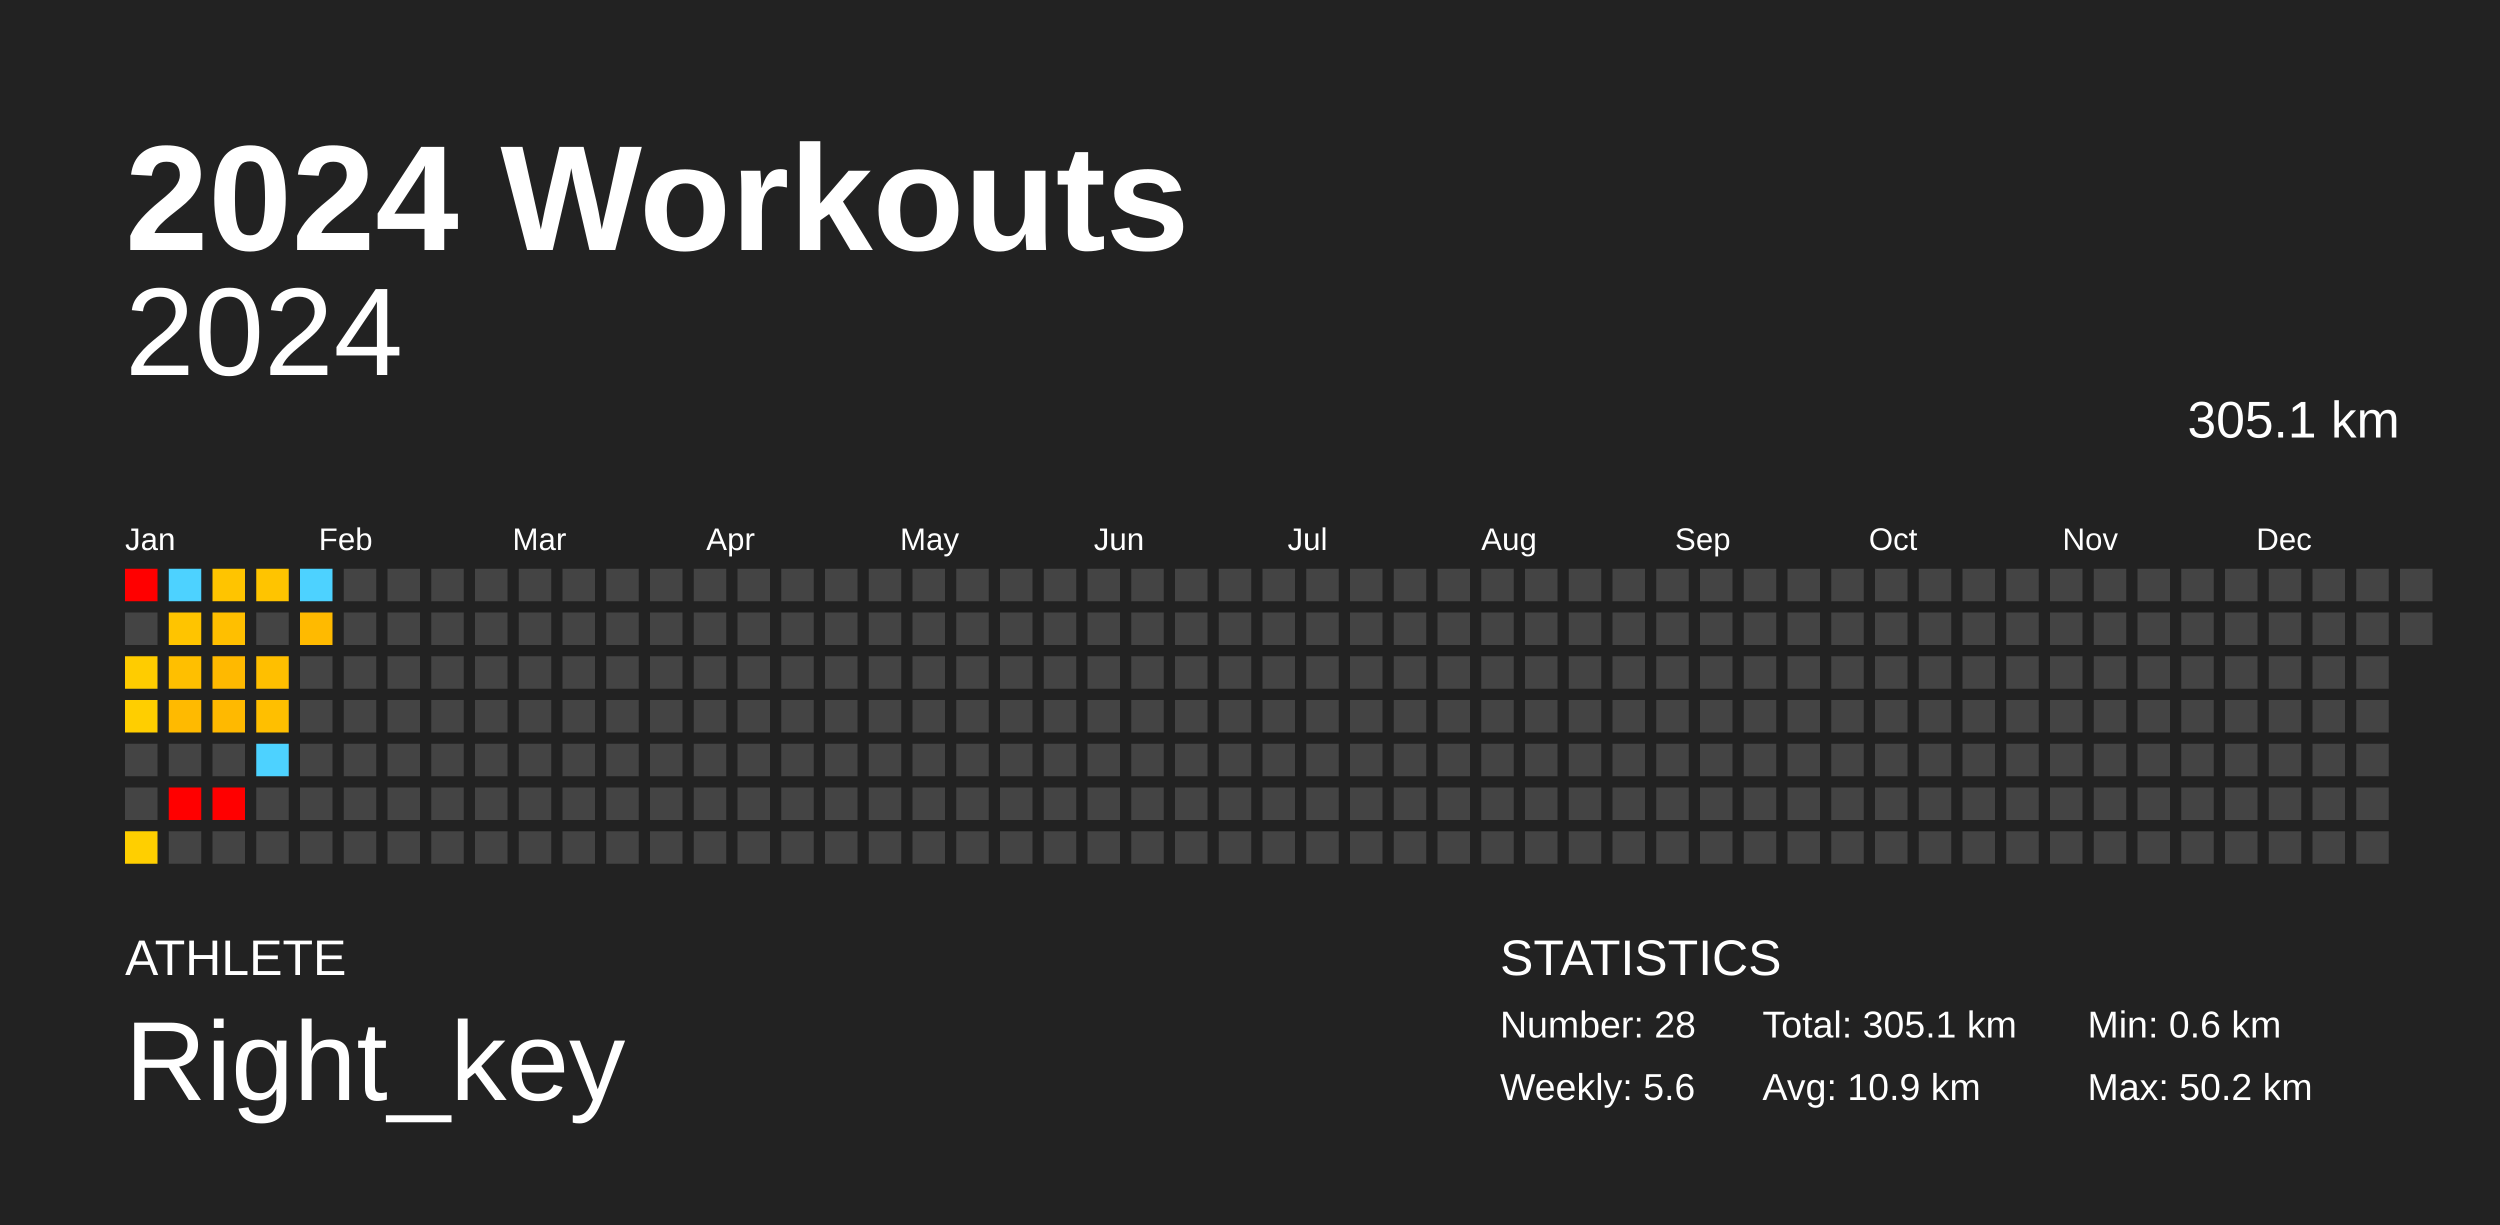
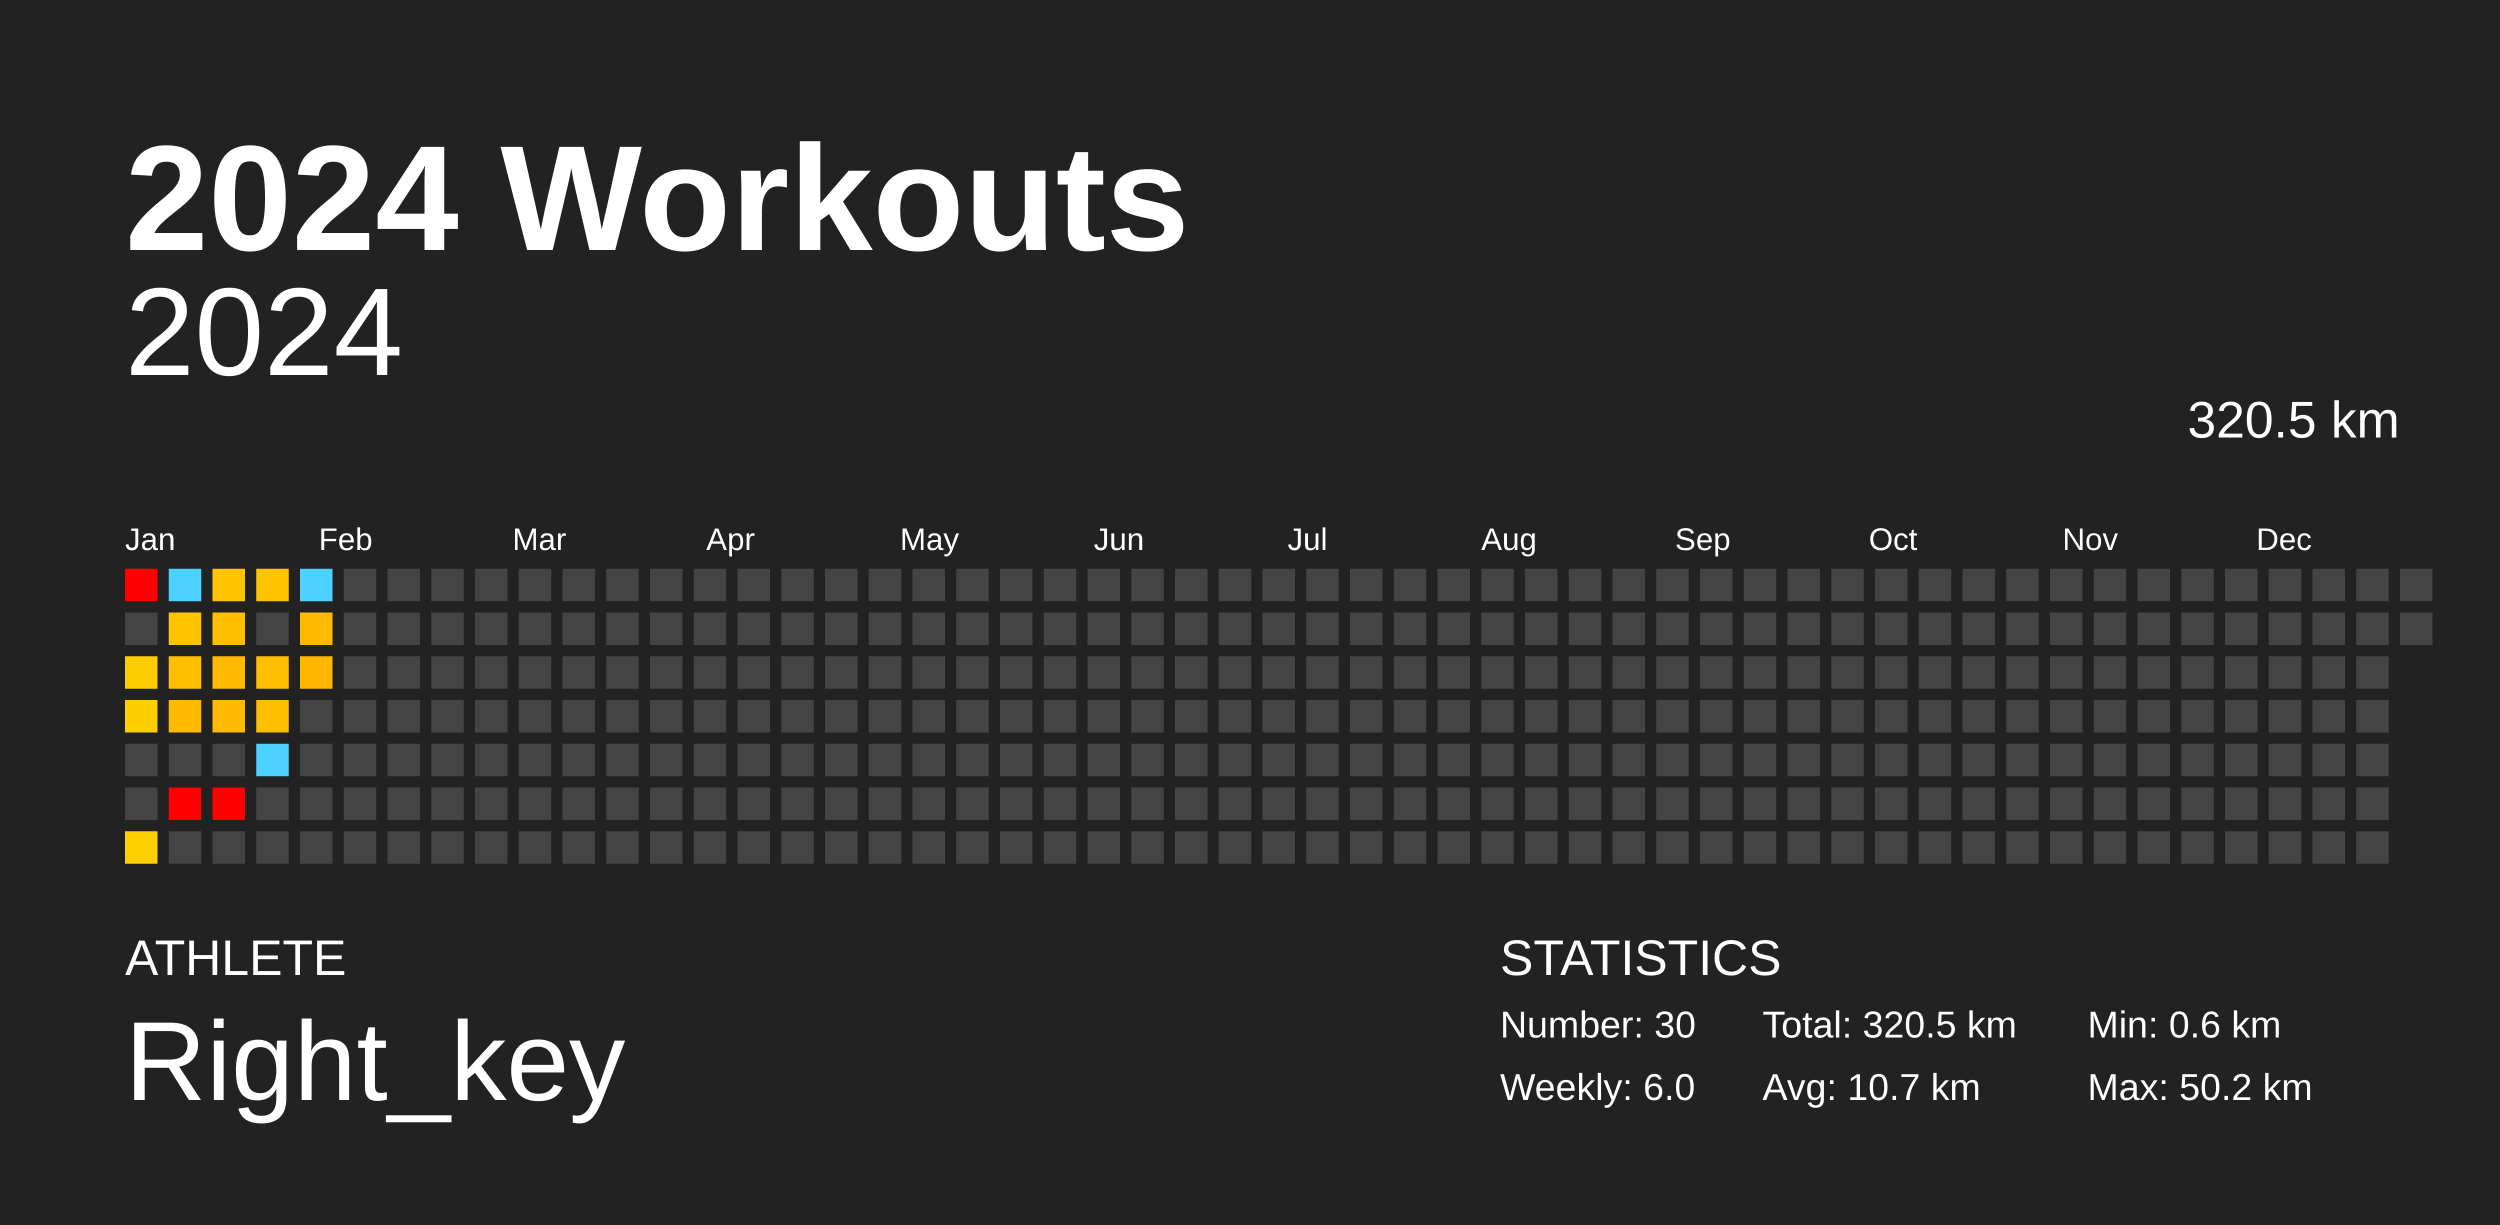
<svg xmlns="http://www.w3.org/2000/svg" baseProfile="full" height="98mm" version="1.1" viewBox="0,0,200,98" width="200mm">
  <defs />
  <rect fill="#222222" height="98" width="200" x="0" y="0" />
  <text fill="#FFFFFF" style="font-size:12px; font-family:Arial; font-weight:bold;" x="10" y="20">2024 Workouts</text>
  <text fill="#FFFFFF" style="font-size:4px; font-family:Arial" x="10" y="78">ATHLETE</text>
  <text fill="#FFFFFF" style="font-size:9px; font-family:Arial" x="10" y="88">Right_key</text>
  <text fill="#FFFFFF" style="font-size:4px; font-family:Arial" x="120" y="78">STATISTICS</text>
-   <text fill="#FFFFFF" style="font-size:3px; font-family:Arial" x="120" y="83">Number: 28</text>
-   <text fill="#FFFFFF" style="font-size:3px; font-family:Arial" x="120" y="88">Weekly: 5.6</text>
-   <text fill="#FFFFFF" style="font-size:3px; font-family:Arial" x="141" y="83">Total: 305.1 km</text>
-   <text fill="#FFFFFF" style="font-size:3px; font-family:Arial" x="141" y="88">Avg: 10.9 km</text>
+   <text fill="#FFFFFF" style="font-size:3px; font-family:Arial" x="120" y="83">Number: 30</text>
+   <text fill="#FFFFFF" style="font-size:3px; font-family:Arial" x="120" y="88">Weekly: 6.0</text>
+   <text fill="#FFFFFF" style="font-size:3px; font-family:Arial" x="141" y="83">Total: 320.5 km</text>
+   <text fill="#FFFFFF" style="font-size:3px; font-family:Arial" x="141" y="88">Avg: 10.7 km</text>
  <text fill="#FFFFFF" style="font-size:3px; font-family:Arial" x="167" y="83">Min: 0.6 km</text>
  <text fill="#FFFFFF" style="font-size:3px; font-family:Arial" x="167" y="88">Max: 50.2 km</text>
  <text alignment-baseline="hanging" fill="#FFFFFF" style="font-size:10.0px; font-family:Arial;" x="10" y="30">2024</text>
-   <text alignment-baseline="hanging" fill="#FFFFFF" style="font-size:4.125px; font-family:Arial;" x="175" y="35">305.1 km</text>
+   <text alignment-baseline="hanging" fill="#FFFFFF" style="font-size:4.125px; font-family:Arial;" x="175" y="35">320.5 km</text>
  <text fill="#FFFFFF" style="font-size:2.5px; font-family:Arial" x="10.0" y="44">Jan</text>
  <text fill="#FFFFFF" style="font-size:2.5px; font-family:Arial" x="25.5" y="44">Feb</text>
  <text fill="#FFFFFF" style="font-size:2.5px; font-family:Arial" x="41.0" y="44">Mar</text>
  <text fill="#FFFFFF" style="font-size:2.5px; font-family:Arial" x="56.5" y="44">Apr</text>
  <text fill="#FFFFFF" style="font-size:2.5px; font-family:Arial" x="72.0" y="44">May</text>
  <text fill="#FFFFFF" style="font-size:2.5px; font-family:Arial" x="87.5" y="44">Jun</text>
  <text fill="#FFFFFF" style="font-size:2.5px; font-family:Arial" x="103.0" y="44">Jul</text>
  <text fill="#FFFFFF" style="font-size:2.5px; font-family:Arial" x="118.5" y="44">Aug</text>
  <text fill="#FFFFFF" style="font-size:2.5px; font-family:Arial" x="134.0" y="44">Sep</text>
  <text fill="#FFFFFF" style="font-size:2.5px; font-family:Arial" x="149.5" y="44">Oct</text>
  <text fill="#FFFFFF" style="font-size:2.5px; font-family:Arial" x="165.0" y="44">Nov</text>
  <text fill="#FFFFFF" style="font-size:2.5px; font-family:Arial" x="180.5" y="44">Dec</text>
  <rect fill="red" height="2.6" width="2.6" x="10.0" y="45.5" />
  <rect fill="#444444" height="2.6" width="2.6" x="10.0" y="49.0" />
  <rect fill="#ffcc00" height="2.6" width="2.6" x="10.0" y="52.5" />
  <rect fill="#ffce00" height="2.6" width="2.6" x="10.0" y="56.0" />
  <rect fill="#444444" height="2.6" width="2.6" x="10.0" y="59.5" />
  <rect fill="#444444" height="2.6" width="2.6" x="10.0" y="63.0" />
  <rect fill="#ffcf00" height="2.6" width="2.6" x="10.0" y="66.5" />
  <rect fill="#4dd2ff" height="2.6" width="2.6" x="13.5" y="45.5" />
  <rect fill="#ffc400" height="2.6" width="2.6" x="13.5" y="49.0" />
  <rect fill="#ffbf00" height="2.6" width="2.6" x="13.5" y="52.5" />
  <rect fill="#ffba00" height="2.6" width="2.6" x="13.5" y="56.0" />
  <rect fill="#444444" height="2.6" width="2.6" x="13.5" y="59.5" />
  <rect fill="red" height="2.6" width="2.6" x="13.5" y="63.0" />
  <rect fill="#444444" height="2.6" width="2.6" x="13.5" y="66.5" />
  <rect fill="#ffc400" height="2.6" width="2.6" x="17.0" y="45.5" />
  <rect fill="#ffbf00" height="2.6" width="2.6" x="17.0" y="49.0" />
  <rect fill="#ffb900" height="2.6" width="2.6" x="17.0" y="52.5" />
  <rect fill="#ffb900" height="2.6" width="2.6" x="17.0" y="56.0" />
  <rect fill="#444444" height="2.6" width="2.6" x="17.0" y="59.5" />
  <rect fill="red" height="2.6" width="2.6" x="17.0" y="63.0" />
  <rect fill="#444444" height="2.6" width="2.6" x="17.0" y="66.5" />
  <rect fill="#ffc400" height="2.6" width="2.6" x="20.5" y="45.5" />
  <rect fill="#444444" height="2.6" width="2.6" x="20.5" y="49.0" />
  <rect fill="#ffbf00" height="2.6" width="2.6" x="20.5" y="52.5" />
  <rect fill="#ffbf00" height="2.6" width="2.6" x="20.5" y="56.0" />
  <rect fill="#4dd2ff" height="2.6" width="2.6" x="20.5" y="59.5" />
  <rect fill="#444444" height="2.6" width="2.6" x="20.5" y="63.0" />
  <rect fill="#444444" height="2.6" width="2.6" x="20.5" y="66.5" />
  <rect fill="#4dd2ff" height="2.6" width="2.6" x="24.0" y="45.5" />
  <rect fill="#ffba00" height="2.6" width="2.6" x="24.0" y="49.0" />
-   <rect fill="#444444" height="2.6" width="2.6" x="24.0" y="52.5" />
+   <rect fill="#ffb800" height="2.6" width="2.6" x="24.0" y="52.5" />
  <rect fill="#444444" height="2.6" width="2.6" x="24.0" y="56.0" />
  <rect fill="#444444" height="2.6" width="2.6" x="24.0" y="59.5" />
  <rect fill="#444444" height="2.6" width="2.6" x="24.0" y="63.0" />
  <rect fill="#444444" height="2.6" width="2.6" x="24.0" y="66.5" />
  <rect fill="#444444" height="2.6" width="2.6" x="27.5" y="45.5" />
  <rect fill="#444444" height="2.6" width="2.6" x="27.5" y="49.0" />
  <rect fill="#444444" height="2.6" width="2.6" x="27.5" y="52.5" />
  <rect fill="#444444" height="2.6" width="2.6" x="27.5" y="56.0" />
  <rect fill="#444444" height="2.6" width="2.6" x="27.5" y="59.5" />
  <rect fill="#444444" height="2.6" width="2.6" x="27.5" y="63.0" />
  <rect fill="#444444" height="2.6" width="2.6" x="27.5" y="66.5" />
  <rect fill="#444444" height="2.6" width="2.6" x="31.0" y="45.5" />
  <rect fill="#444444" height="2.6" width="2.6" x="31.0" y="49.0" />
  <rect fill="#444444" height="2.6" width="2.6" x="31.0" y="52.5" />
  <rect fill="#444444" height="2.6" width="2.6" x="31.0" y="56.0" />
  <rect fill="#444444" height="2.6" width="2.6" x="31.0" y="59.5" />
  <rect fill="#444444" height="2.6" width="2.6" x="31.0" y="63.0" />
  <rect fill="#444444" height="2.6" width="2.6" x="31.0" y="66.5" />
  <rect fill="#444444" height="2.6" width="2.6" x="34.5" y="45.5" />
  <rect fill="#444444" height="2.6" width="2.6" x="34.5" y="49.0" />
  <rect fill="#444444" height="2.6" width="2.6" x="34.5" y="52.5" />
  <rect fill="#444444" height="2.6" width="2.6" x="34.5" y="56.0" />
  <rect fill="#444444" height="2.6" width="2.6" x="34.5" y="59.5" />
  <rect fill="#444444" height="2.6" width="2.6" x="34.5" y="63.0" />
  <rect fill="#444444" height="2.6" width="2.6" x="34.5" y="66.5" />
  <rect fill="#444444" height="2.6" width="2.6" x="38.0" y="45.5" />
  <rect fill="#444444" height="2.6" width="2.6" x="38.0" y="49.0" />
  <rect fill="#444444" height="2.6" width="2.6" x="38.0" y="52.5" />
  <rect fill="#444444" height="2.6" width="2.6" x="38.0" y="56.0" />
  <rect fill="#444444" height="2.6" width="2.6" x="38.0" y="59.5" />
  <rect fill="#444444" height="2.6" width="2.6" x="38.0" y="63.0" />
  <rect fill="#444444" height="2.6" width="2.6" x="38.0" y="66.5" />
  <rect fill="#444444" height="2.6" width="2.6" x="41.5" y="45.5" />
  <rect fill="#444444" height="2.6" width="2.6" x="41.5" y="49.0" />
  <rect fill="#444444" height="2.6" width="2.6" x="41.5" y="52.5" />
  <rect fill="#444444" height="2.6" width="2.6" x="41.5" y="56.0" />
  <rect fill="#444444" height="2.6" width="2.6" x="41.5" y="59.5" />
  <rect fill="#444444" height="2.6" width="2.6" x="41.5" y="63.0" />
  <rect fill="#444444" height="2.6" width="2.6" x="41.5" y="66.5" />
  <rect fill="#444444" height="2.6" width="2.6" x="45.0" y="45.5" />
  <rect fill="#444444" height="2.6" width="2.6" x="45.0" y="49.0" />
  <rect fill="#444444" height="2.6" width="2.6" x="45.0" y="52.5" />
  <rect fill="#444444" height="2.6" width="2.6" x="45.0" y="56.0" />
  <rect fill="#444444" height="2.6" width="2.6" x="45.0" y="59.5" />
  <rect fill="#444444" height="2.6" width="2.6" x="45.0" y="63.0" />
  <rect fill="#444444" height="2.6" width="2.6" x="45.0" y="66.5" />
  <rect fill="#444444" height="2.6" width="2.6" x="48.5" y="45.5" />
  <rect fill="#444444" height="2.6" width="2.6" x="48.5" y="49.0" />
  <rect fill="#444444" height="2.6" width="2.6" x="48.5" y="52.5" />
  <rect fill="#444444" height="2.6" width="2.6" x="48.5" y="56.0" />
  <rect fill="#444444" height="2.6" width="2.6" x="48.5" y="59.5" />
  <rect fill="#444444" height="2.6" width="2.6" x="48.5" y="63.0" />
  <rect fill="#444444" height="2.6" width="2.6" x="48.5" y="66.5" />
  <rect fill="#444444" height="2.6" width="2.6" x="52.0" y="45.5" />
  <rect fill="#444444" height="2.6" width="2.6" x="52.0" y="49.0" />
  <rect fill="#444444" height="2.6" width="2.6" x="52.0" y="52.5" />
  <rect fill="#444444" height="2.6" width="2.6" x="52.0" y="56.0" />
  <rect fill="#444444" height="2.6" width="2.6" x="52.0" y="59.5" />
  <rect fill="#444444" height="2.6" width="2.6" x="52.0" y="63.0" />
  <rect fill="#444444" height="2.6" width="2.6" x="52.0" y="66.5" />
  <rect fill="#444444" height="2.6" width="2.6" x="55.5" y="45.5" />
  <rect fill="#444444" height="2.6" width="2.6" x="55.5" y="49.0" />
  <rect fill="#444444" height="2.6" width="2.6" x="55.5" y="52.5" />
  <rect fill="#444444" height="2.6" width="2.6" x="55.5" y="56.0" />
  <rect fill="#444444" height="2.6" width="2.6" x="55.5" y="59.5" />
  <rect fill="#444444" height="2.6" width="2.6" x="55.5" y="63.0" />
  <rect fill="#444444" height="2.6" width="2.6" x="55.5" y="66.5" />
  <rect fill="#444444" height="2.6" width="2.6" x="59.0" y="45.5" />
  <rect fill="#444444" height="2.6" width="2.6" x="59.0" y="49.0" />
  <rect fill="#444444" height="2.6" width="2.6" x="59.0" y="52.5" />
  <rect fill="#444444" height="2.6" width="2.6" x="59.0" y="56.0" />
  <rect fill="#444444" height="2.6" width="2.6" x="59.0" y="59.5" />
  <rect fill="#444444" height="2.6" width="2.6" x="59.0" y="63.0" />
  <rect fill="#444444" height="2.6" width="2.6" x="59.0" y="66.5" />
  <rect fill="#444444" height="2.6" width="2.6" x="62.5" y="45.5" />
  <rect fill="#444444" height="2.6" width="2.6" x="62.5" y="49.0" />
  <rect fill="#444444" height="2.6" width="2.6" x="62.5" y="52.5" />
  <rect fill="#444444" height="2.6" width="2.6" x="62.5" y="56.0" />
  <rect fill="#444444" height="2.6" width="2.6" x="62.5" y="59.5" />
  <rect fill="#444444" height="2.6" width="2.6" x="62.5" y="63.0" />
  <rect fill="#444444" height="2.6" width="2.6" x="62.5" y="66.5" />
  <rect fill="#444444" height="2.6" width="2.6" x="66.0" y="45.5" />
  <rect fill="#444444" height="2.6" width="2.6" x="66.0" y="49.0" />
  <rect fill="#444444" height="2.6" width="2.6" x="66.0" y="52.5" />
  <rect fill="#444444" height="2.6" width="2.6" x="66.0" y="56.0" />
  <rect fill="#444444" height="2.6" width="2.6" x="66.0" y="59.5" />
  <rect fill="#444444" height="2.6" width="2.6" x="66.0" y="63.0" />
  <rect fill="#444444" height="2.6" width="2.6" x="66.0" y="66.5" />
  <rect fill="#444444" height="2.6" width="2.6" x="69.5" y="45.5" />
  <rect fill="#444444" height="2.6" width="2.6" x="69.5" y="49.0" />
  <rect fill="#444444" height="2.6" width="2.6" x="69.5" y="52.5" />
  <rect fill="#444444" height="2.6" width="2.6" x="69.5" y="56.0" />
  <rect fill="#444444" height="2.6" width="2.6" x="69.5" y="59.5" />
  <rect fill="#444444" height="2.6" width="2.6" x="69.5" y="63.0" />
  <rect fill="#444444" height="2.6" width="2.6" x="69.5" y="66.5" />
  <rect fill="#444444" height="2.6" width="2.6" x="73.0" y="45.5" />
  <rect fill="#444444" height="2.6" width="2.6" x="73.0" y="49.0" />
  <rect fill="#444444" height="2.6" width="2.6" x="73.0" y="52.5" />
  <rect fill="#444444" height="2.6" width="2.6" x="73.0" y="56.0" />
  <rect fill="#444444" height="2.6" width="2.6" x="73.0" y="59.5" />
  <rect fill="#444444" height="2.6" width="2.6" x="73.0" y="63.0" />
  <rect fill="#444444" height="2.6" width="2.6" x="73.0" y="66.5" />
  <rect fill="#444444" height="2.6" width="2.6" x="76.5" y="45.5" />
  <rect fill="#444444" height="2.6" width="2.6" x="76.5" y="49.0" />
  <rect fill="#444444" height="2.6" width="2.6" x="76.5" y="52.5" />
  <rect fill="#444444" height="2.6" width="2.6" x="76.5" y="56.0" />
  <rect fill="#444444" height="2.6" width="2.6" x="76.5" y="59.5" />
  <rect fill="#444444" height="2.6" width="2.6" x="76.5" y="63.0" />
  <rect fill="#444444" height="2.6" width="2.6" x="76.5" y="66.5" />
  <rect fill="#444444" height="2.6" width="2.6" x="80.0" y="45.5" />
  <rect fill="#444444" height="2.6" width="2.6" x="80.0" y="49.0" />
  <rect fill="#444444" height="2.6" width="2.6" x="80.0" y="52.5" />
  <rect fill="#444444" height="2.6" width="2.6" x="80.0" y="56.0" />
  <rect fill="#444444" height="2.6" width="2.6" x="80.0" y="59.5" />
  <rect fill="#444444" height="2.6" width="2.6" x="80.0" y="63.0" />
  <rect fill="#444444" height="2.6" width="2.6" x="80.0" y="66.5" />
  <rect fill="#444444" height="2.6" width="2.6" x="83.5" y="45.5" />
  <rect fill="#444444" height="2.6" width="2.6" x="83.5" y="49.0" />
  <rect fill="#444444" height="2.6" width="2.6" x="83.5" y="52.5" />
  <rect fill="#444444" height="2.6" width="2.6" x="83.5" y="56.0" />
  <rect fill="#444444" height="2.6" width="2.6" x="83.5" y="59.5" />
  <rect fill="#444444" height="2.6" width="2.6" x="83.5" y="63.0" />
  <rect fill="#444444" height="2.6" width="2.6" x="83.5" y="66.5" />
  <rect fill="#444444" height="2.6" width="2.6" x="87.0" y="45.5" />
  <rect fill="#444444" height="2.6" width="2.6" x="87.0" y="49.0" />
  <rect fill="#444444" height="2.6" width="2.6" x="87.0" y="52.5" />
  <rect fill="#444444" height="2.6" width="2.6" x="87.0" y="56.0" />
  <rect fill="#444444" height="2.6" width="2.6" x="87.0" y="59.5" />
  <rect fill="#444444" height="2.6" width="2.6" x="87.0" y="63.0" />
  <rect fill="#444444" height="2.6" width="2.6" x="87.0" y="66.5" />
  <rect fill="#444444" height="2.6" width="2.6" x="90.5" y="45.5" />
  <rect fill="#444444" height="2.6" width="2.6" x="90.5" y="49.0" />
  <rect fill="#444444" height="2.6" width="2.6" x="90.5" y="52.5" />
  <rect fill="#444444" height="2.6" width="2.6" x="90.5" y="56.0" />
  <rect fill="#444444" height="2.6" width="2.6" x="90.5" y="59.5" />
  <rect fill="#444444" height="2.6" width="2.6" x="90.5" y="63.0" />
  <rect fill="#444444" height="2.6" width="2.6" x="90.5" y="66.5" />
  <rect fill="#444444" height="2.6" width="2.6" x="94.0" y="45.5" />
  <rect fill="#444444" height="2.6" width="2.6" x="94.0" y="49.0" />
  <rect fill="#444444" height="2.6" width="2.6" x="94.0" y="52.5" />
  <rect fill="#444444" height="2.6" width="2.6" x="94.0" y="56.0" />
  <rect fill="#444444" height="2.6" width="2.6" x="94.0" y="59.5" />
  <rect fill="#444444" height="2.6" width="2.6" x="94.0" y="63.0" />
  <rect fill="#444444" height="2.6" width="2.6" x="94.0" y="66.5" />
  <rect fill="#444444" height="2.6" width="2.6" x="97.5" y="45.5" />
  <rect fill="#444444" height="2.6" width="2.6" x="97.5" y="49.0" />
  <rect fill="#444444" height="2.6" width="2.6" x="97.5" y="52.5" />
  <rect fill="#444444" height="2.6" width="2.6" x="97.5" y="56.0" />
  <rect fill="#444444" height="2.6" width="2.6" x="97.5" y="59.5" />
  <rect fill="#444444" height="2.6" width="2.6" x="97.5" y="63.0" />
  <rect fill="#444444" height="2.6" width="2.6" x="97.5" y="66.5" />
  <rect fill="#444444" height="2.6" width="2.6" x="101.0" y="45.5" />
  <rect fill="#444444" height="2.6" width="2.6" x="101.0" y="49.0" />
  <rect fill="#444444" height="2.6" width="2.6" x="101.0" y="52.5" />
  <rect fill="#444444" height="2.6" width="2.6" x="101.0" y="56.0" />
  <rect fill="#444444" height="2.6" width="2.6" x="101.0" y="59.5" />
  <rect fill="#444444" height="2.6" width="2.6" x="101.0" y="63.0" />
  <rect fill="#444444" height="2.6" width="2.6" x="101.0" y="66.5" />
  <rect fill="#444444" height="2.6" width="2.6" x="104.5" y="45.5" />
  <rect fill="#444444" height="2.6" width="2.6" x="104.5" y="49.0" />
  <rect fill="#444444" height="2.6" width="2.6" x="104.5" y="52.5" />
  <rect fill="#444444" height="2.6" width="2.6" x="104.5" y="56.0" />
  <rect fill="#444444" height="2.6" width="2.6" x="104.5" y="59.5" />
  <rect fill="#444444" height="2.6" width="2.6" x="104.5" y="63.0" />
  <rect fill="#444444" height="2.6" width="2.6" x="104.5" y="66.5" />
  <rect fill="#444444" height="2.6" width="2.6" x="108.0" y="45.5" />
  <rect fill="#444444" height="2.6" width="2.6" x="108.0" y="49.0" />
  <rect fill="#444444" height="2.6" width="2.6" x="108.0" y="52.5" />
  <rect fill="#444444" height="2.6" width="2.6" x="108.0" y="56.0" />
  <rect fill="#444444" height="2.6" width="2.6" x="108.0" y="59.5" />
  <rect fill="#444444" height="2.6" width="2.6" x="108.0" y="63.0" />
  <rect fill="#444444" height="2.6" width="2.6" x="108.0" y="66.5" />
  <rect fill="#444444" height="2.6" width="2.6" x="111.5" y="45.5" />
  <rect fill="#444444" height="2.6" width="2.6" x="111.5" y="49.0" />
  <rect fill="#444444" height="2.6" width="2.6" x="111.5" y="52.5" />
  <rect fill="#444444" height="2.6" width="2.6" x="111.5" y="56.0" />
  <rect fill="#444444" height="2.6" width="2.6" x="111.5" y="59.5" />
  <rect fill="#444444" height="2.6" width="2.6" x="111.5" y="63.0" />
  <rect fill="#444444" height="2.6" width="2.6" x="111.5" y="66.5" />
  <rect fill="#444444" height="2.6" width="2.6" x="115.0" y="45.5" />
  <rect fill="#444444" height="2.6" width="2.6" x="115.0" y="49.0" />
  <rect fill="#444444" height="2.6" width="2.6" x="115.0" y="52.5" />
  <rect fill="#444444" height="2.6" width="2.6" x="115.0" y="56.0" />
  <rect fill="#444444" height="2.6" width="2.6" x="115.0" y="59.5" />
  <rect fill="#444444" height="2.6" width="2.6" x="115.0" y="63.0" />
  <rect fill="#444444" height="2.6" width="2.6" x="115.0" y="66.5" />
  <rect fill="#444444" height="2.6" width="2.6" x="118.5" y="45.5" />
  <rect fill="#444444" height="2.6" width="2.6" x="118.5" y="49.0" />
  <rect fill="#444444" height="2.6" width="2.6" x="118.5" y="52.5" />
  <rect fill="#444444" height="2.6" width="2.6" x="118.5" y="56.0" />
  <rect fill="#444444" height="2.6" width="2.6" x="118.5" y="59.5" />
  <rect fill="#444444" height="2.6" width="2.6" x="118.5" y="63.0" />
  <rect fill="#444444" height="2.6" width="2.6" x="118.5" y="66.5" />
  <rect fill="#444444" height="2.6" width="2.6" x="122.0" y="45.5" />
  <rect fill="#444444" height="2.6" width="2.6" x="122.0" y="49.0" />
  <rect fill="#444444" height="2.6" width="2.6" x="122.0" y="52.5" />
  <rect fill="#444444" height="2.6" width="2.6" x="122.0" y="56.0" />
  <rect fill="#444444" height="2.6" width="2.6" x="122.0" y="59.5" />
  <rect fill="#444444" height="2.6" width="2.6" x="122.0" y="63.0" />
  <rect fill="#444444" height="2.6" width="2.6" x="122.0" y="66.5" />
  <rect fill="#444444" height="2.6" width="2.6" x="125.5" y="45.5" />
  <rect fill="#444444" height="2.6" width="2.6" x="125.5" y="49.0" />
  <rect fill="#444444" height="2.6" width="2.6" x="125.5" y="52.5" />
  <rect fill="#444444" height="2.6" width="2.6" x="125.5" y="56.0" />
  <rect fill="#444444" height="2.6" width="2.6" x="125.5" y="59.5" />
  <rect fill="#444444" height="2.6" width="2.6" x="125.5" y="63.0" />
  <rect fill="#444444" height="2.6" width="2.6" x="125.5" y="66.5" />
  <rect fill="#444444" height="2.6" width="2.6" x="129.0" y="45.5" />
  <rect fill="#444444" height="2.6" width="2.6" x="129.0" y="49.0" />
  <rect fill="#444444" height="2.6" width="2.6" x="129.0" y="52.5" />
  <rect fill="#444444" height="2.6" width="2.6" x="129.0" y="56.0" />
  <rect fill="#444444" height="2.6" width="2.6" x="129.0" y="59.5" />
  <rect fill="#444444" height="2.6" width="2.6" x="129.0" y="63.0" />
  <rect fill="#444444" height="2.6" width="2.6" x="129.0" y="66.5" />
  <rect fill="#444444" height="2.6" width="2.6" x="132.5" y="45.5" />
  <rect fill="#444444" height="2.6" width="2.6" x="132.5" y="49.0" />
  <rect fill="#444444" height="2.6" width="2.6" x="132.5" y="52.5" />
  <rect fill="#444444" height="2.6" width="2.6" x="132.5" y="56.0" />
  <rect fill="#444444" height="2.6" width="2.6" x="132.5" y="59.5" />
  <rect fill="#444444" height="2.6" width="2.6" x="132.5" y="63.0" />
  <rect fill="#444444" height="2.6" width="2.6" x="132.5" y="66.5" />
  <rect fill="#444444" height="2.6" width="2.6" x="136.0" y="45.5" />
  <rect fill="#444444" height="2.6" width="2.6" x="136.0" y="49.0" />
  <rect fill="#444444" height="2.6" width="2.6" x="136.0" y="52.5" />
  <rect fill="#444444" height="2.6" width="2.6" x="136.0" y="56.0" />
  <rect fill="#444444" height="2.6" width="2.6" x="136.0" y="59.5" />
  <rect fill="#444444" height="2.6" width="2.6" x="136.0" y="63.0" />
  <rect fill="#444444" height="2.6" width="2.6" x="136.0" y="66.5" />
  <rect fill="#444444" height="2.6" width="2.6" x="139.5" y="45.5" />
  <rect fill="#444444" height="2.6" width="2.6" x="139.5" y="49.0" />
  <rect fill="#444444" height="2.6" width="2.6" x="139.5" y="52.5" />
  <rect fill="#444444" height="2.6" width="2.6" x="139.5" y="56.0" />
  <rect fill="#444444" height="2.6" width="2.6" x="139.5" y="59.5" />
  <rect fill="#444444" height="2.6" width="2.6" x="139.5" y="63.0" />
  <rect fill="#444444" height="2.6" width="2.6" x="139.5" y="66.5" />
  <rect fill="#444444" height="2.6" width="2.6" x="143.0" y="45.5" />
  <rect fill="#444444" height="2.6" width="2.6" x="143.0" y="49.0" />
  <rect fill="#444444" height="2.6" width="2.6" x="143.0" y="52.5" />
  <rect fill="#444444" height="2.6" width="2.6" x="143.0" y="56.0" />
  <rect fill="#444444" height="2.6" width="2.6" x="143.0" y="59.5" />
  <rect fill="#444444" height="2.6" width="2.6" x="143.0" y="63.0" />
  <rect fill="#444444" height="2.6" width="2.6" x="143.0" y="66.5" />
  <rect fill="#444444" height="2.6" width="2.6" x="146.5" y="45.5" />
  <rect fill="#444444" height="2.6" width="2.6" x="146.5" y="49.0" />
  <rect fill="#444444" height="2.6" width="2.6" x="146.5" y="52.5" />
  <rect fill="#444444" height="2.6" width="2.6" x="146.5" y="56.0" />
  <rect fill="#444444" height="2.6" width="2.6" x="146.5" y="59.5" />
  <rect fill="#444444" height="2.6" width="2.6" x="146.5" y="63.0" />
  <rect fill="#444444" height="2.6" width="2.6" x="146.5" y="66.5" />
  <rect fill="#444444" height="2.6" width="2.6" x="150.0" y="45.5" />
  <rect fill="#444444" height="2.6" width="2.6" x="150.0" y="49.0" />
  <rect fill="#444444" height="2.6" width="2.6" x="150.0" y="52.5" />
  <rect fill="#444444" height="2.6" width="2.6" x="150.0" y="56.0" />
  <rect fill="#444444" height="2.6" width="2.6" x="150.0" y="59.5" />
  <rect fill="#444444" height="2.6" width="2.6" x="150.0" y="63.0" />
  <rect fill="#444444" height="2.6" width="2.6" x="150.0" y="66.5" />
  <rect fill="#444444" height="2.6" width="2.6" x="153.5" y="45.5" />
  <rect fill="#444444" height="2.6" width="2.6" x="153.5" y="49.0" />
  <rect fill="#444444" height="2.6" width="2.6" x="153.5" y="52.5" />
  <rect fill="#444444" height="2.6" width="2.6" x="153.5" y="56.0" />
  <rect fill="#444444" height="2.6" width="2.6" x="153.5" y="59.5" />
  <rect fill="#444444" height="2.6" width="2.6" x="153.5" y="63.0" />
  <rect fill="#444444" height="2.6" width="2.6" x="153.5" y="66.5" />
  <rect fill="#444444" height="2.6" width="2.6" x="157.0" y="45.5" />
  <rect fill="#444444" height="2.6" width="2.6" x="157.0" y="49.0" />
  <rect fill="#444444" height="2.6" width="2.6" x="157.0" y="52.5" />
  <rect fill="#444444" height="2.6" width="2.6" x="157.0" y="56.0" />
  <rect fill="#444444" height="2.6" width="2.6" x="157.0" y="59.5" />
  <rect fill="#444444" height="2.6" width="2.6" x="157.0" y="63.0" />
  <rect fill="#444444" height="2.6" width="2.6" x="157.0" y="66.5" />
  <rect fill="#444444" height="2.6" width="2.6" x="160.5" y="45.5" />
  <rect fill="#444444" height="2.6" width="2.6" x="160.5" y="49.0" />
  <rect fill="#444444" height="2.6" width="2.6" x="160.5" y="52.5" />
  <rect fill="#444444" height="2.6" width="2.6" x="160.5" y="56.0" />
  <rect fill="#444444" height="2.6" width="2.6" x="160.5" y="59.5" />
  <rect fill="#444444" height="2.6" width="2.6" x="160.5" y="63.0" />
  <rect fill="#444444" height="2.6" width="2.6" x="160.5" y="66.5" />
  <rect fill="#444444" height="2.6" width="2.6" x="164.0" y="45.5" />
  <rect fill="#444444" height="2.6" width="2.6" x="164.0" y="49.0" />
  <rect fill="#444444" height="2.6" width="2.6" x="164.0" y="52.5" />
  <rect fill="#444444" height="2.6" width="2.6" x="164.0" y="56.0" />
  <rect fill="#444444" height="2.6" width="2.6" x="164.0" y="59.5" />
  <rect fill="#444444" height="2.6" width="2.6" x="164.0" y="63.0" />
  <rect fill="#444444" height="2.6" width="2.6" x="164.0" y="66.5" />
  <rect fill="#444444" height="2.6" width="2.6" x="167.5" y="45.5" />
  <rect fill="#444444" height="2.6" width="2.6" x="167.5" y="49.0" />
  <rect fill="#444444" height="2.6" width="2.6" x="167.5" y="52.5" />
  <rect fill="#444444" height="2.6" width="2.6" x="167.5" y="56.0" />
  <rect fill="#444444" height="2.6" width="2.6" x="167.5" y="59.5" />
  <rect fill="#444444" height="2.6" width="2.6" x="167.5" y="63.0" />
  <rect fill="#444444" height="2.6" width="2.6" x="167.5" y="66.5" />
  <rect fill="#444444" height="2.6" width="2.6" x="171.0" y="45.5" />
  <rect fill="#444444" height="2.6" width="2.6" x="171.0" y="49.0" />
  <rect fill="#444444" height="2.6" width="2.6" x="171.0" y="52.5" />
  <rect fill="#444444" height="2.6" width="2.6" x="171.0" y="56.0" />
  <rect fill="#444444" height="2.6" width="2.6" x="171.0" y="59.5" />
  <rect fill="#444444" height="2.6" width="2.6" x="171.0" y="63.0" />
  <rect fill="#444444" height="2.6" width="2.6" x="171.0" y="66.5" />
  <rect fill="#444444" height="2.6" width="2.6" x="174.5" y="45.5" />
  <rect fill="#444444" height="2.6" width="2.6" x="174.5" y="49.0" />
  <rect fill="#444444" height="2.6" width="2.6" x="174.5" y="52.5" />
  <rect fill="#444444" height="2.6" width="2.6" x="174.5" y="56.0" />
  <rect fill="#444444" height="2.6" width="2.6" x="174.5" y="59.5" />
  <rect fill="#444444" height="2.6" width="2.6" x="174.5" y="63.0" />
  <rect fill="#444444" height="2.6" width="2.6" x="174.5" y="66.5" />
  <rect fill="#444444" height="2.6" width="2.6" x="178.0" y="45.5" />
  <rect fill="#444444" height="2.6" width="2.6" x="178.0" y="49.0" />
  <rect fill="#444444" height="2.6" width="2.6" x="178.0" y="52.5" />
  <rect fill="#444444" height="2.6" width="2.6" x="178.0" y="56.0" />
  <rect fill="#444444" height="2.6" width="2.6" x="178.0" y="59.5" />
  <rect fill="#444444" height="2.6" width="2.6" x="178.0" y="63.0" />
  <rect fill="#444444" height="2.6" width="2.6" x="178.0" y="66.5" />
  <rect fill="#444444" height="2.6" width="2.6" x="181.5" y="45.5" />
  <rect fill="#444444" height="2.6" width="2.6" x="181.5" y="49.0" />
  <rect fill="#444444" height="2.6" width="2.6" x="181.5" y="52.5" />
  <rect fill="#444444" height="2.6" width="2.6" x="181.5" y="56.0" />
  <rect fill="#444444" height="2.6" width="2.6" x="181.5" y="59.5" />
  <rect fill="#444444" height="2.6" width="2.6" x="181.5" y="63.0" />
  <rect fill="#444444" height="2.6" width="2.6" x="181.5" y="66.5" />
  <rect fill="#444444" height="2.6" width="2.6" x="185.0" y="45.5" />
  <rect fill="#444444" height="2.6" width="2.6" x="185.0" y="49.0" />
  <rect fill="#444444" height="2.6" width="2.6" x="185.0" y="52.5" />
  <rect fill="#444444" height="2.6" width="2.6" x="185.0" y="56.0" />
  <rect fill="#444444" height="2.6" width="2.6" x="185.0" y="59.5" />
  <rect fill="#444444" height="2.6" width="2.6" x="185.0" y="63.0" />
  <rect fill="#444444" height="2.6" width="2.6" x="185.0" y="66.5" />
  <rect fill="#444444" height="2.6" width="2.6" x="188.5" y="45.5" />
  <rect fill="#444444" height="2.6" width="2.6" x="188.5" y="49.0" />
  <rect fill="#444444" height="2.6" width="2.6" x="188.5" y="52.5" />
  <rect fill="#444444" height="2.6" width="2.6" x="188.5" y="56.0" />
  <rect fill="#444444" height="2.6" width="2.6" x="188.5" y="59.5" />
  <rect fill="#444444" height="2.6" width="2.6" x="188.5" y="63.0" />
  <rect fill="#444444" height="2.6" width="2.6" x="188.5" y="66.5" />
  <rect fill="#444444" height="2.6" width="2.6" x="192.0" y="45.5" />
  <rect fill="#444444" height="2.6" width="2.6" x="192.0" y="49.0" />
</svg>
